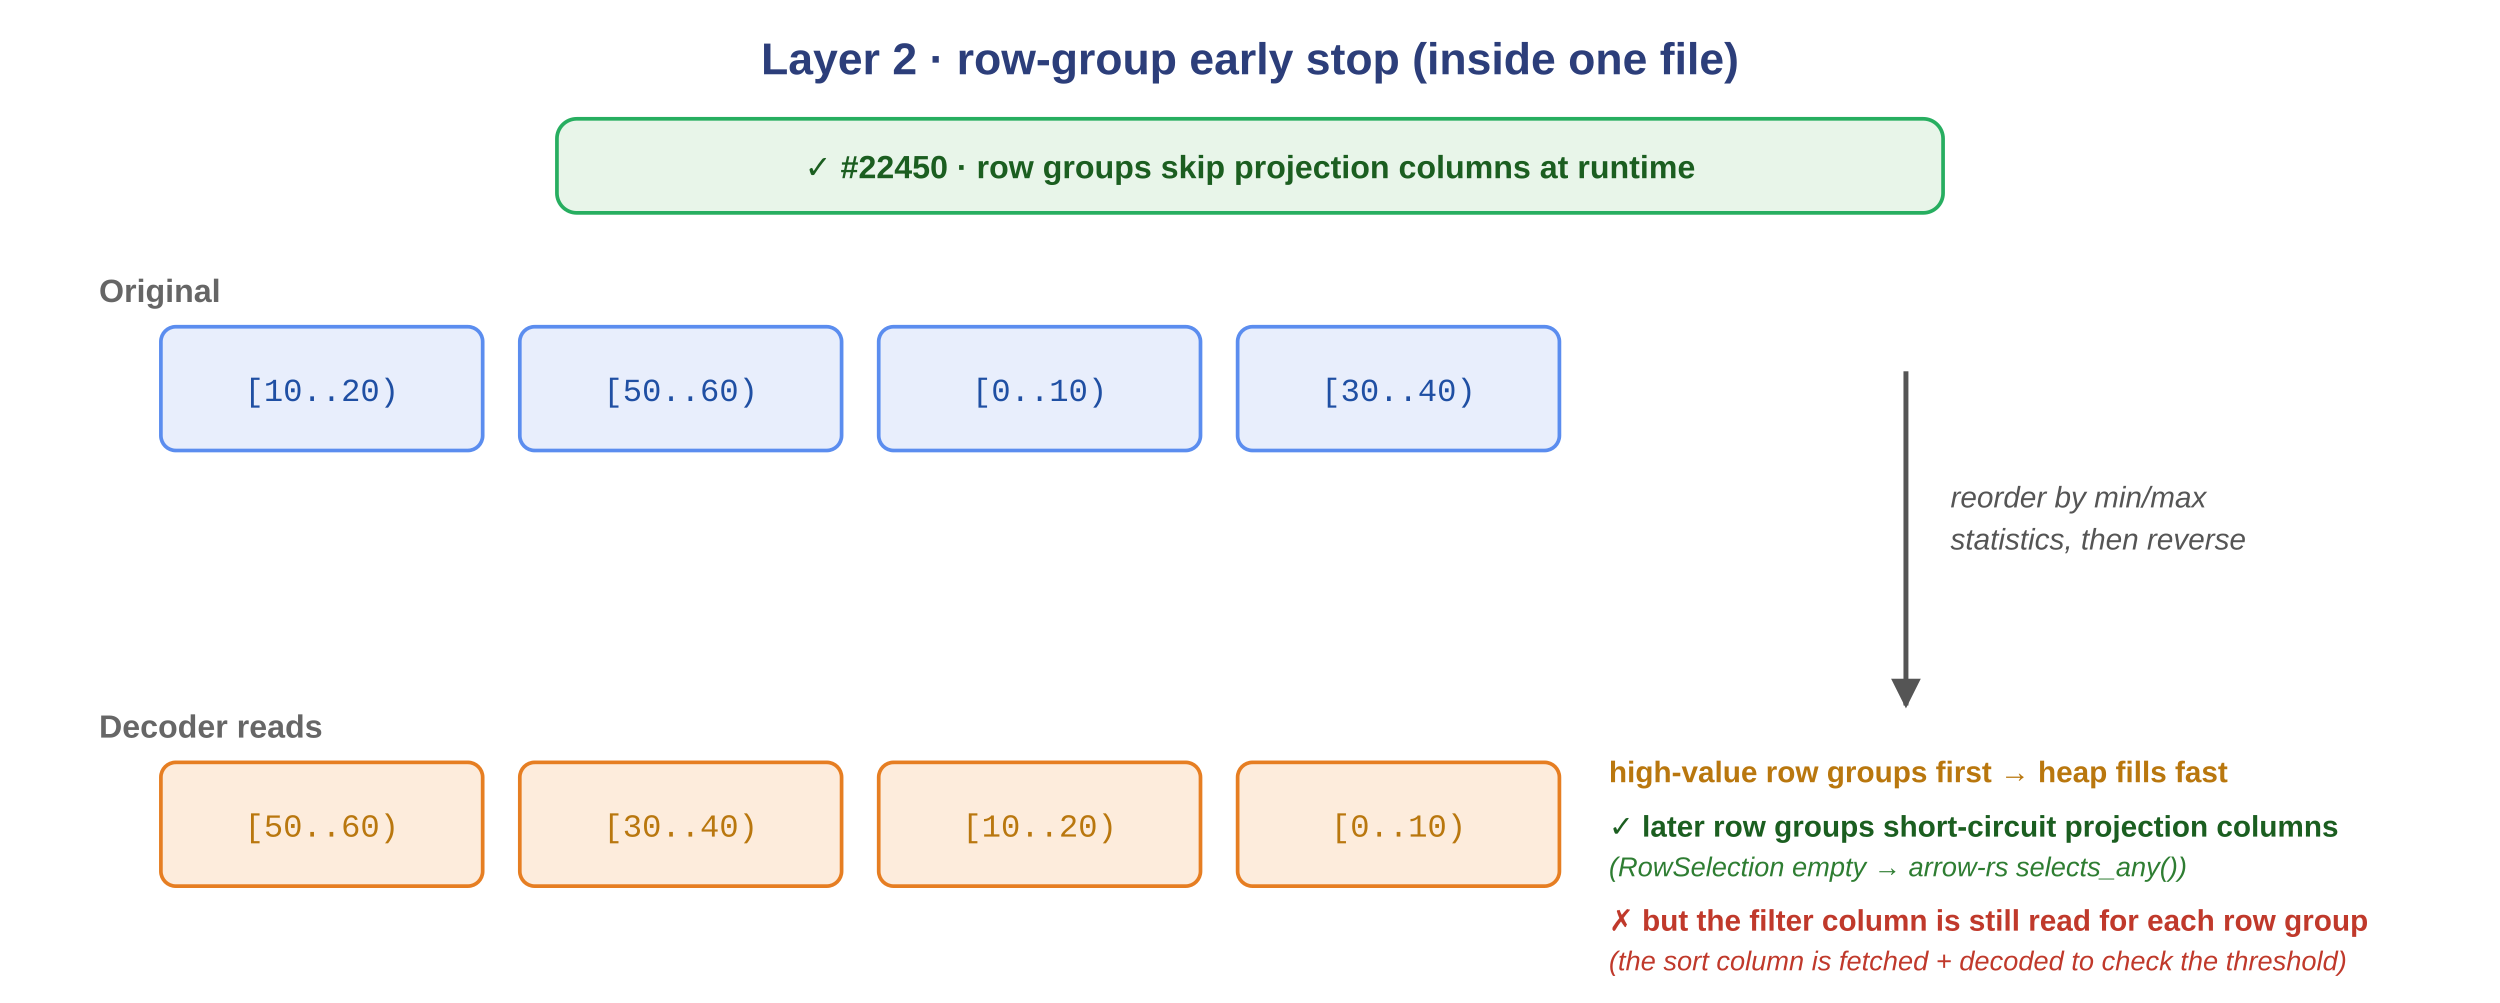
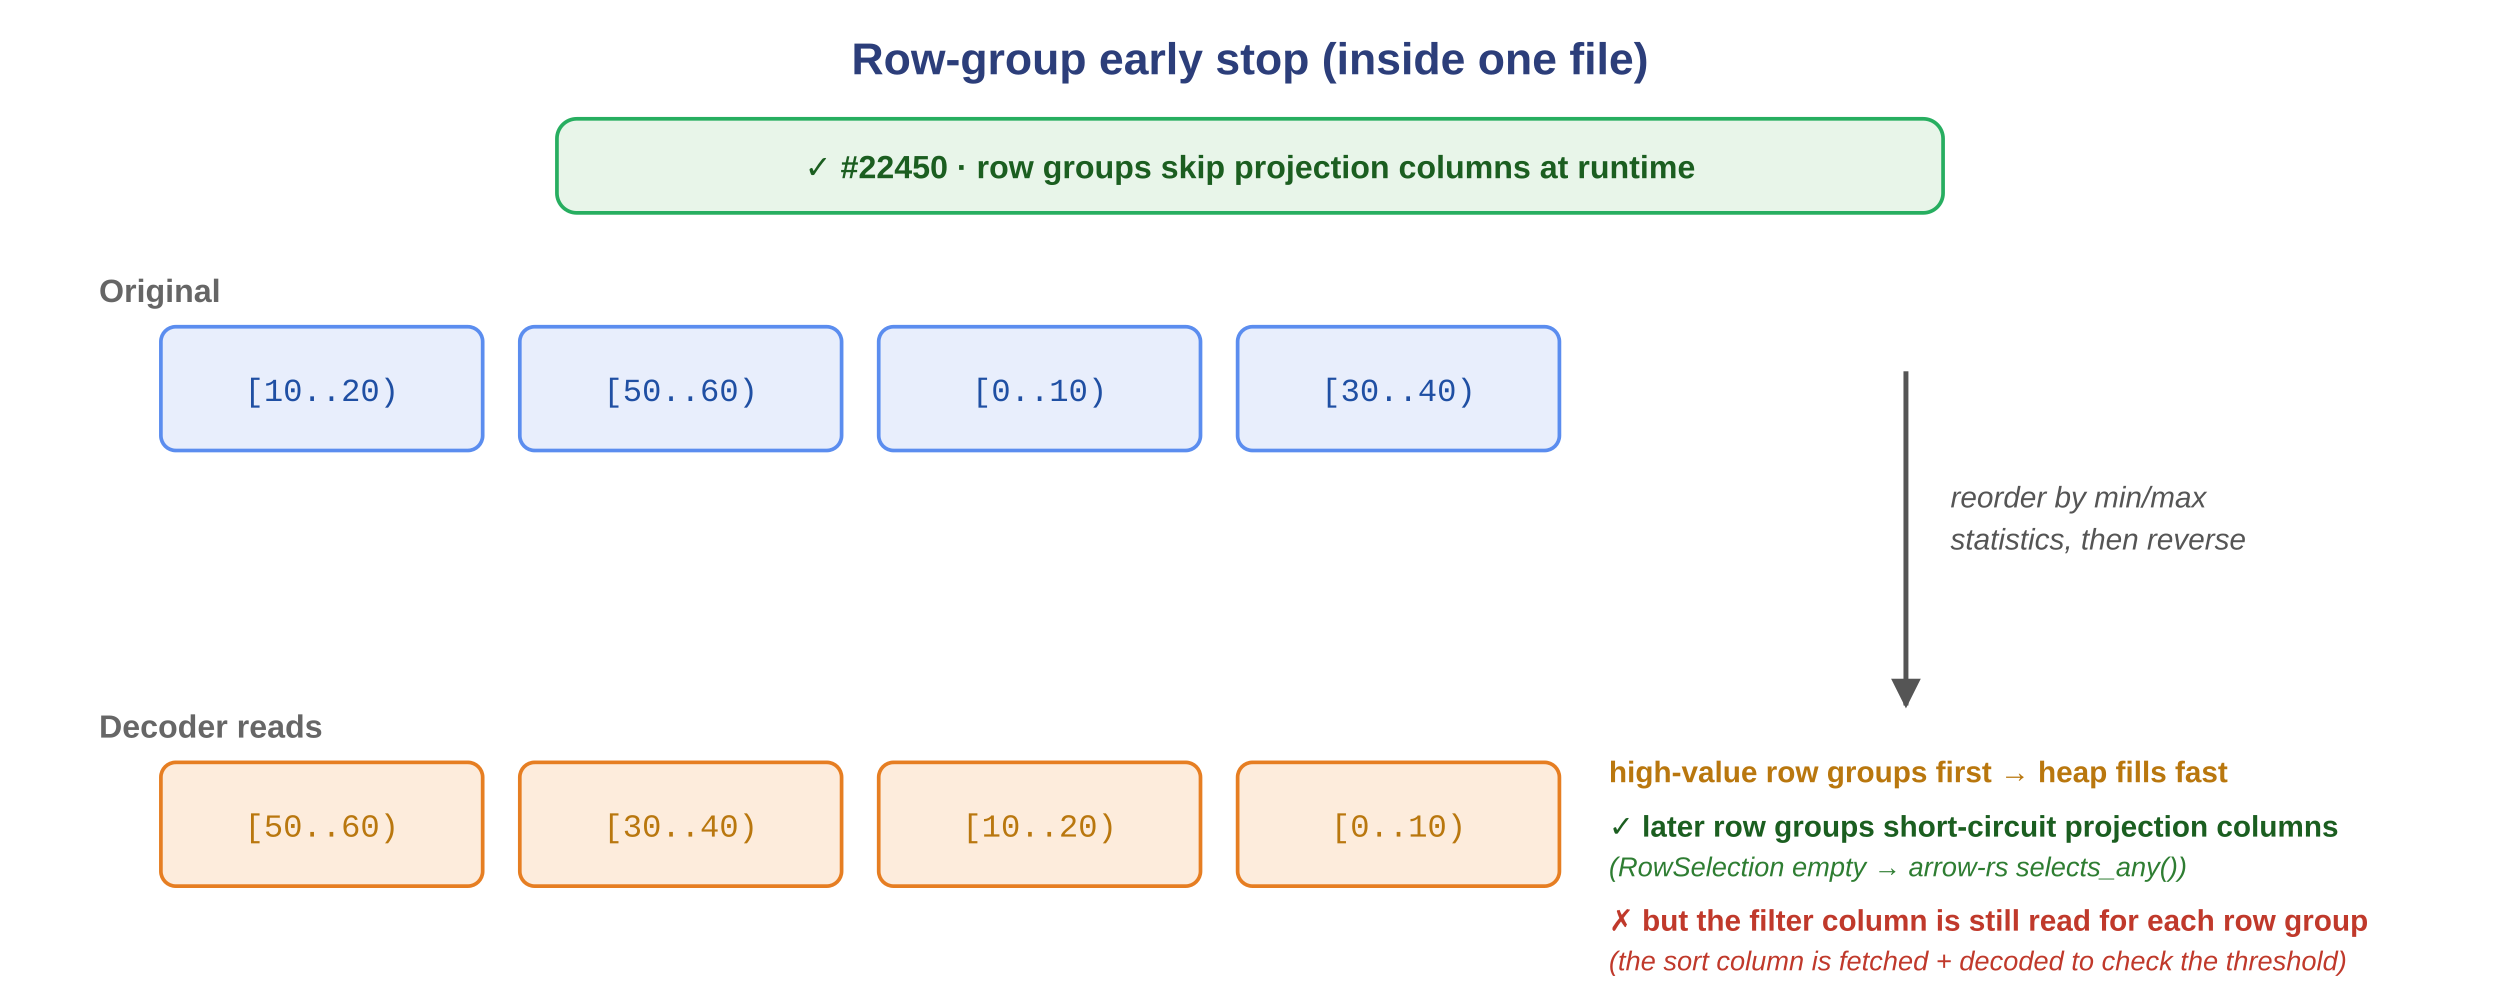
<svg xmlns="http://www.w3.org/2000/svg" viewBox="0 0 1010 405">
  <style>
    text { font-family: 'Segoe UI', Arial, sans-serif; }
    .title      { font-size: 18px; font-weight: 700; fill: #2c3e7a; }
    .section    { font-size: 13px; font-weight: 700; fill: #666; }
    .range      { font-size: 13px; font-family: 'Courier New', monospace; }
    .banner     { font-size: 13px; font-weight: 700; fill: #1b5e20; }
    .reorder    { font-size: 12px; font-style: italic; fill: #555; }
    .a-good     { font-size: 12px; font-weight: 700; fill: #1b5e20; }
    .a-good-sub { font-size: 11px; font-style: italic; fill: #2e7d32; }
    .a-bad      { font-size: 12px; font-weight: 700; fill: #c0392b; }
    .a-bad-sub  { font-size: 11px; font-style: italic; fill: #c0392b; }
    .a-hi       { font-size: 12px; font-weight: 700; fill: #b9770e; }
    .arrow      { fill: none; stroke: #555; stroke-width: 2; marker-end: url(#arr); }
  </style>
  <defs>
    <marker id="arr" viewBox="0 0 10 10" refX="9" refY="5" markerWidth="6" markerHeight="6" orient="auto">
      <path d="M0,0 L10,5 L0,10 Z" fill="#555" />
    </marker>
  </defs>
-   <text class="title" x="505" y="30" text-anchor="middle">Layer 2 · row-group early stop (inside one file)</text>
+   <text class="title" x="505" y="30" text-anchor="middle">Row-group early stop (inside one file)</text>
  <rect x="225" y="48" width="560" height="38" rx="8" fill="#e8f5e9" stroke="#27ae60" stroke-width="1.5" />
  <text class="banner" x="505" y="72" text-anchor="middle">✓ #22450 · row groups skip projection columns at runtime</text>
  <text class="section" x="40" y="122">Original</text>
  <rect x="65" y="132" width="130" height="50" rx="6" fill="#e8eefc" stroke="#5b8def" stroke-width="1.5" />
  <text class="range" x="130" y="162" text-anchor="middle" fill="#1f4fa3">[10..20)</text>
  <rect x="210" y="132" width="130" height="50" rx="6" fill="#e8eefc" stroke="#5b8def" stroke-width="1.5" />
  <text class="range" x="275" y="162" text-anchor="middle" fill="#1f4fa3">[50..60)</text>
  <rect x="355" y="132" width="130" height="50" rx="6" fill="#e8eefc" stroke="#5b8def" stroke-width="1.5" />
  <text class="range" x="420" y="162" text-anchor="middle" fill="#1f4fa3">[0..10)</text>
  <rect x="500" y="132" width="130" height="50" rx="6" fill="#e8eefc" stroke="#5b8def" stroke-width="1.5" />
  <text class="range" x="565" y="162" text-anchor="middle" fill="#1f4fa3">[30..40)</text>
  <line class="arrow" x1="770" y1="150" x2="770" y2="285" />
  <text class="reorder" x="788" y="205">reorder by min/max</text>
  <text class="reorder" x="788" y="222">statistics, then reverse</text>
  <text class="section" x="40" y="298">Decoder reads</text>
  <rect x="65" y="308" width="130" height="50" rx="6" fill="#fdecdc" stroke="#e67e22" stroke-width="1.5" />
  <text class="range" x="130" y="338" text-anchor="middle" fill="#b9770e">[50..60)</text>
  <rect x="210" y="308" width="130" height="50" rx="6" fill="#fdecdc" stroke="#e67e22" stroke-width="1.5" />
  <text class="range" x="275" y="338" text-anchor="middle" fill="#b9770e">[30..40)</text>
  <rect x="355" y="308" width="130" height="50" rx="6" fill="#fdecdc" stroke="#e67e22" stroke-width="1.5" />
  <text class="range" x="420" y="338" text-anchor="middle" fill="#b9770e">[10..20)</text>
  <rect x="500" y="308" width="130" height="50" rx="6" fill="#fdecdc" stroke="#e67e22" stroke-width="1.5" />
  <text class="range" x="565" y="338" text-anchor="middle" fill="#b9770e">[0..10)</text>
  <text class="a-hi" x="650" y="316">high-value row groups first → heap fills fast</text>
  <text class="a-good" x="650" y="338">✓ later row groups short-circuit projection columns</text>
  <text class="a-good-sub" x="650" y="354">(RowSelection empty → arrow-rs selects_any())</text>
  <text class="a-bad" x="650" y="376">✗ but the filter column is still read for each row group</text>
  <text class="a-bad-sub" x="650" y="392">(the sort column is fetched + decoded to check the threshold)</text>
</svg>
